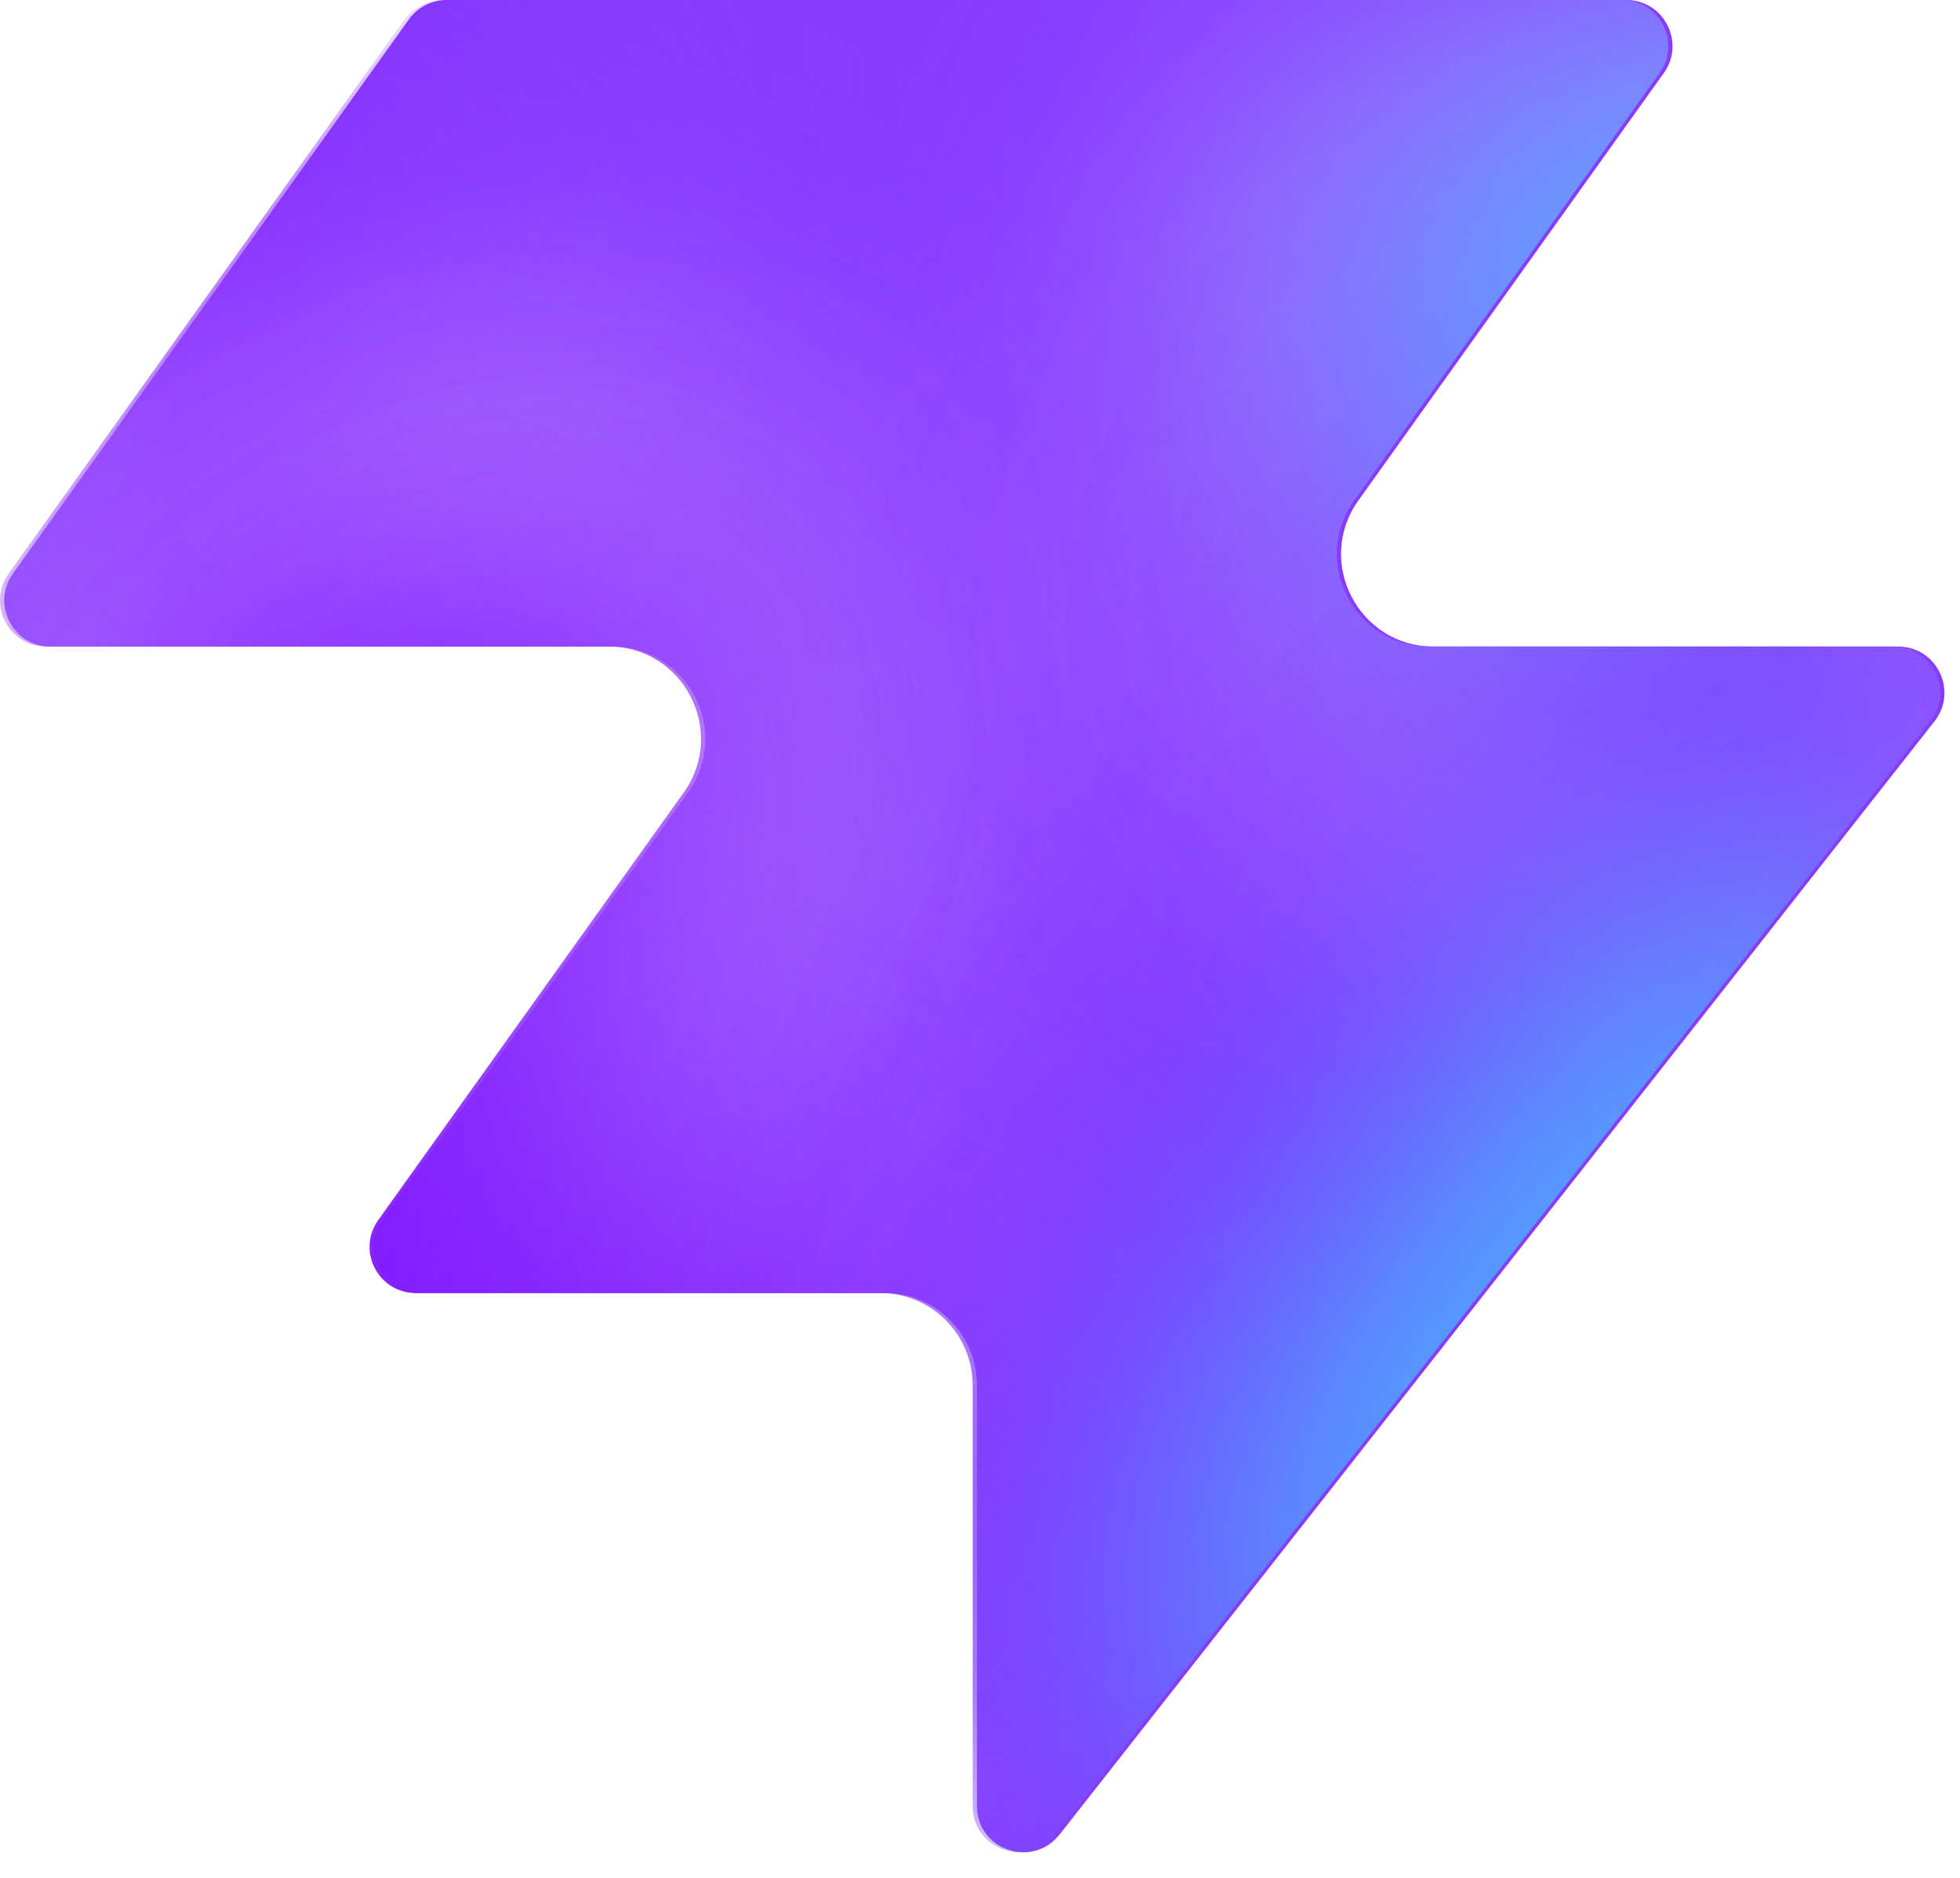
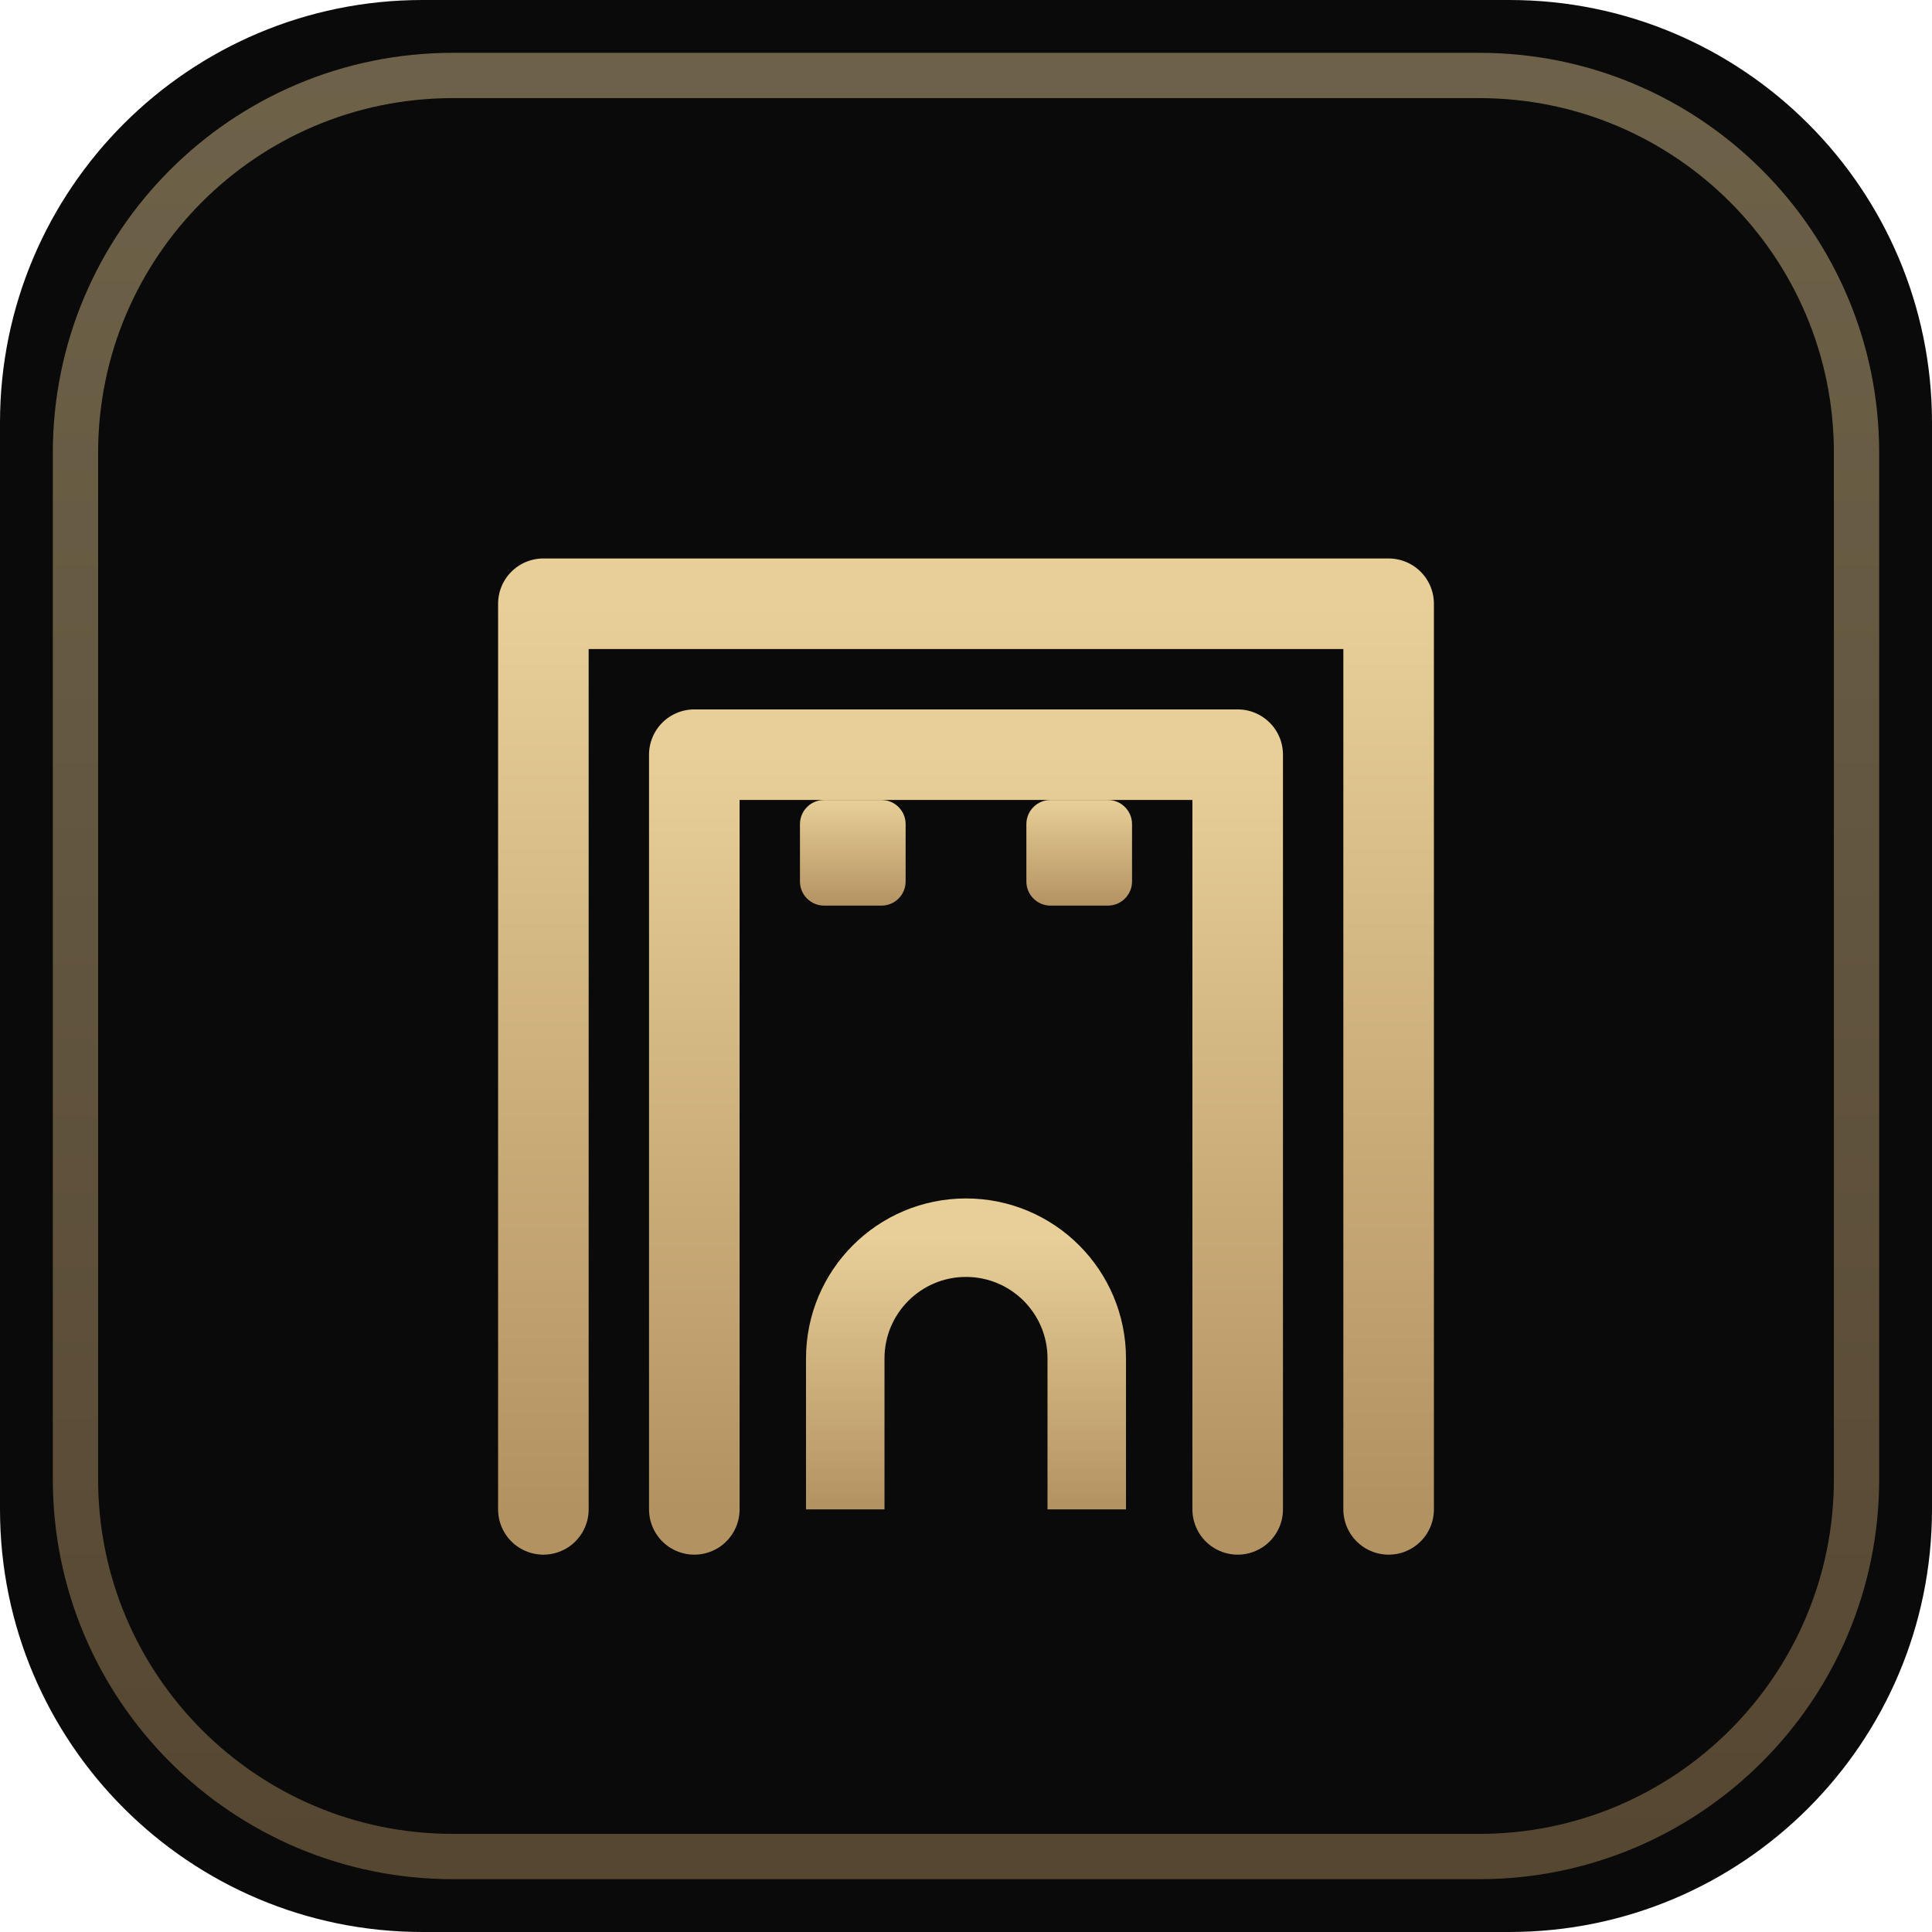
- <svg xmlns="http://www.w3.org/2000/svg" width="48" height="46" fill="none" viewBox="0 0 48 46">
-   <path fill="#863bff" d="M25.946 44.938c-.664.845-2.021.375-2.021-.698V33.937a2.26 2.26 0 0 0-2.262-2.262H10.287c-.92 0-1.456-1.04-.92-1.788l7.48-10.471c1.07-1.497 0-3.578-1.842-3.578H1.237c-.92 0-1.456-1.04-.92-1.788L10.013.474c.214-.297.556-.474.92-.474h28.894c.92 0 1.456 1.04.92 1.788l-7.48 10.471c-1.07 1.498 0 3.579 1.842 3.579h11.377c.943 0 1.473 1.088.89 1.83L25.947 44.94z" style="fill:#863bff;fill:color(display-p3 .525 .23 1);fill-opacity:1" />
-   <mask id="a" width="48" height="46" x="0" y="0" maskUnits="userSpaceOnUse" style="mask-type:alpha">
-     <path fill="#000" d="M25.842 44.938c-.664.844-2.021.375-2.021-.698V33.937a2.26 2.26 0 0 0-2.262-2.262H10.183c-.92 0-1.456-1.04-.92-1.788l7.48-10.471c1.07-1.498 0-3.579-1.842-3.579H1.133c-.92 0-1.456-1.04-.92-1.787L9.91.473c.214-.297.556-.474.92-.474h28.894c.92 0 1.456 1.04.92 1.788l-7.48 10.471c-1.07 1.498 0 3.578 1.842 3.578h11.377c.943 0 1.473 1.088.89 1.832L25.843 44.94z" style="fill:#000;fill-opacity:1" />
-   </mask>
-   <g mask="url(#a)">
-     <g filter="url(#b)">
-       <ellipse cx="5.508" cy="14.704" fill="#ede6ff" rx="5.508" ry="14.704" style="fill:#ede6ff;fill:color(display-p3 .927 .903 1);fill-opacity:1" transform="matrix(.00324 1 1 -.00324 -4.47 31.516)" />
-     </g>
-     <g filter="url(#c)">
-       <ellipse cx="10.399" cy="29.851" fill="#ede6ff" rx="10.399" ry="29.851" style="fill:#ede6ff;fill:color(display-p3 .927 .903 1);fill-opacity:1" transform="matrix(.00324 1 1 -.00324 -39.328 7.883)" />
-     </g>
-     <g filter="url(#d)">
-       <ellipse cx="5.508" cy="30.487" fill="#7e14ff" rx="5.508" ry="30.487" style="fill:#7e14ff;fill:color(display-p3 .492 .077 1);fill-opacity:1" transform="rotate(89.814 -25.913 -14.639)scale(1 -1)" />
-     </g>
-     <g filter="url(#e)">
-       <ellipse cx="5.508" cy="30.599" fill="#7e14ff" rx="5.508" ry="30.599" style="fill:#7e14ff;fill:color(display-p3 .492 .077 1);fill-opacity:1" transform="rotate(89.814 -32.644 -3.334)scale(1 -1)" />
-     </g>
-     <g filter="url(#f)">
-       <ellipse cx="5.508" cy="30.599" fill="#7e14ff" rx="5.508" ry="30.599" style="fill:#7e14ff;fill:color(display-p3 .492 .077 1);fill-opacity:1" transform="matrix(.00324 1 1 -.00324 -34.34 30.47)" />
-     </g>
-     <g filter="url(#g)">
-       <ellipse cx="14.072" cy="22.078" fill="#ede6ff" rx="14.072" ry="22.078" style="fill:#ede6ff;fill:color(display-p3 .927 .903 1);fill-opacity:1" transform="rotate(93.35 24.506 48.493)scale(-1 1)" />
-     </g>
-     <g filter="url(#h)">
-       <ellipse cx="3.47" cy="21.501" fill="#7e14ff" rx="3.47" ry="21.501" style="fill:#7e14ff;fill:color(display-p3 .492 .077 1);fill-opacity:1" transform="rotate(89.009 28.708 47.59)scale(-1 1)" />
-     </g>
-     <g filter="url(#i)">
-       <ellipse cx="3.47" cy="21.501" fill="#7e14ff" rx="3.47" ry="21.501" style="fill:#7e14ff;fill:color(display-p3 .492 .077 1);fill-opacity:1" transform="rotate(89.009 28.708 47.59)scale(-1 1)" />
-     </g>
-     <g filter="url(#j)">
-       <ellipse cx=".387" cy="8.972" fill="#7e14ff" rx="4.407" ry="29.108" style="fill:#7e14ff;fill:color(display-p3 .492 .077 1);fill-opacity:1" transform="rotate(39.51 .387 8.972)" />
-     </g>
-     <g filter="url(#k)">
-       <ellipse cx="47.523" cy="-6.092" fill="#7e14ff" rx="4.407" ry="29.108" style="fill:#7e14ff;fill:color(display-p3 .492 .077 1);fill-opacity:1" transform="rotate(37.892 47.523 -6.092)" />
-     </g>
-     <g filter="url(#l)">
-       <ellipse cx="41.412" cy="6.333" fill="#47bfff" rx="5.971" ry="9.665" style="fill:#47bfff;fill:color(display-p3 .28 .748 1);fill-opacity:1" transform="rotate(37.892 41.412 6.333)" />
-     </g>
-     <g filter="url(#m)">
-       <ellipse cx="-1.879" cy="38.332" fill="#7e14ff" rx="4.407" ry="29.108" style="fill:#7e14ff;fill:color(display-p3 .492 .077 1);fill-opacity:1" transform="rotate(37.892 -1.88 38.332)" />
-     </g>
-     <g filter="url(#n)">
-       <ellipse cx="-1.879" cy="38.332" fill="#7e14ff" rx="4.407" ry="29.108" style="fill:#7e14ff;fill:color(display-p3 .492 .077 1);fill-opacity:1" transform="rotate(37.892 -1.88 38.332)" />
-     </g>
-     <g filter="url(#o)">
-       <ellipse cx="35.651" cy="29.907" fill="#7e14ff" rx="4.407" ry="29.108" style="fill:#7e14ff;fill:color(display-p3 .492 .077 1);fill-opacity:1" transform="rotate(37.892 35.651 29.907)" />
-     </g>
-     <g filter="url(#p)">
-       <ellipse cx="38.418" cy="32.4" fill="#47bfff" rx="5.971" ry="15.297" style="fill:#47bfff;fill:color(display-p3 .28 .748 1);fill-opacity:1" transform="rotate(37.892 38.418 32.4)" />
-     </g>
+ <svg xmlns="http://www.w3.org/2000/svg" width="64" height="64" viewBox="0 0 64 64">
+   <defs>
+     <linearGradient id="dlc-gold" x1="0" y1="0" x2="0" y2="1">
+       <stop offset="0" stop-color="#e8cf97" />
+       <stop offset="1" stop-color="#b39262" />
+     </linearGradient>
+   </defs>
+   <rect width="64" height="64" rx="14" fill="#0a0a0a" />
+   <rect x="2.5" y="2.5" width="59" height="59" rx="12.5" fill="none" stroke="url(#dlc-gold)" stroke-opacity="0.45" stroke-width="1.5" />
+   <g fill="none" stroke="url(#dlc-gold)" stroke-width="3" stroke-linecap="round" stroke-linejoin="round">
+     <line x1="13" y1="16" x2="51" y2="16" />
+     <path d="M18 50V20h28v30" />
+     <path d="M23 50V25h18v25" />
+     <line x1="23" y1="34" x2="41" y2="34" />
  </g>
-   <defs>
-     <filter id="b" width="60.045" height="41.654" x="-19.77" y="16.149" color-interpolation-filters="sRGB" filterUnits="userSpaceOnUse">
-       <feFlood flood-opacity="0" result="BackgroundImageFix" />
-       <feBlend in="SourceGraphic" in2="BackgroundImageFix" result="shape" />
-       <feGaussianBlur result="effect1_foregroundBlur_2002_17158" stdDeviation="7.659" />
-     </filter>
-     <filter id="c" width="90.34" height="51.437" x="-54.613" y="-7.533" color-interpolation-filters="sRGB" filterUnits="userSpaceOnUse">
-       <feFlood flood-opacity="0" result="BackgroundImageFix" />
-       <feBlend in="SourceGraphic" in2="BackgroundImageFix" result="shape" />
-       <feGaussianBlur result="effect1_foregroundBlur_2002_17158" stdDeviation="7.659" />
-     </filter>
-     <filter id="d" width="79.355" height="29.4" x="-49.64" y="2.03" color-interpolation-filters="sRGB" filterUnits="userSpaceOnUse">
-       <feFlood flood-opacity="0" result="BackgroundImageFix" />
-       <feBlend in="SourceGraphic" in2="BackgroundImageFix" result="shape" />
-       <feGaussianBlur result="effect1_foregroundBlur_2002_17158" stdDeviation="4.596" />
-     </filter>
-     <filter id="e" width="79.579" height="29.4" x="-45.045" y="20.029" color-interpolation-filters="sRGB" filterUnits="userSpaceOnUse">
-       <feFlood flood-opacity="0" result="BackgroundImageFix" />
-       <feBlend in="SourceGraphic" in2="BackgroundImageFix" result="shape" />
-       <feGaussianBlur result="effect1_foregroundBlur_2002_17158" stdDeviation="4.596" />
-     </filter>
-     <filter id="f" width="79.579" height="29.4" x="-43.513" y="21.178" color-interpolation-filters="sRGB" filterUnits="userSpaceOnUse">
-       <feFlood flood-opacity="0" result="BackgroundImageFix" />
-       <feBlend in="SourceGraphic" in2="BackgroundImageFix" result="shape" />
-       <feGaussianBlur result="effect1_foregroundBlur_2002_17158" stdDeviation="4.596" />
-     </filter>
-     <filter id="g" width="74.749" height="58.852" x="15.756" y="-17.901" color-interpolation-filters="sRGB" filterUnits="userSpaceOnUse">
-       <feFlood flood-opacity="0" result="BackgroundImageFix" />
-       <feBlend in="SourceGraphic" in2="BackgroundImageFix" result="shape" />
-       <feGaussianBlur result="effect1_foregroundBlur_2002_17158" stdDeviation="7.659" />
-     </filter>
-     <filter id="h" width="61.377" height="25.362" x="23.548" y="2.284" color-interpolation-filters="sRGB" filterUnits="userSpaceOnUse">
-       <feFlood flood-opacity="0" result="BackgroundImageFix" />
-       <feBlend in="SourceGraphic" in2="BackgroundImageFix" result="shape" />
-       <feGaussianBlur result="effect1_foregroundBlur_2002_17158" stdDeviation="4.596" />
-     </filter>
-     <filter id="i" width="61.377" height="25.362" x="23.548" y="2.284" color-interpolation-filters="sRGB" filterUnits="userSpaceOnUse">
-       <feFlood flood-opacity="0" result="BackgroundImageFix" />
-       <feBlend in="SourceGraphic" in2="BackgroundImageFix" result="shape" />
-       <feGaussianBlur result="effect1_foregroundBlur_2002_17158" stdDeviation="4.596" />
-     </filter>
-     <filter id="j" width="56.045" height="63.649" x="-27.636" y="-22.853" color-interpolation-filters="sRGB" filterUnits="userSpaceOnUse">
-       <feFlood flood-opacity="0" result="BackgroundImageFix" />
-       <feBlend in="SourceGraphic" in2="BackgroundImageFix" result="shape" />
-       <feGaussianBlur result="effect1_foregroundBlur_2002_17158" stdDeviation="4.596" />
-     </filter>
-     <filter id="k" width="54.814" height="64.646" x="20.116" y="-38.415" color-interpolation-filters="sRGB" filterUnits="userSpaceOnUse">
-       <feFlood flood-opacity="0" result="BackgroundImageFix" />
-       <feBlend in="SourceGraphic" in2="BackgroundImageFix" result="shape" />
-       <feGaussianBlur result="effect1_foregroundBlur_2002_17158" stdDeviation="4.596" />
-     </filter>
-     <filter id="l" width="33.541" height="35.313" x="24.641" y="-11.323" color-interpolation-filters="sRGB" filterUnits="userSpaceOnUse">
-       <feFlood flood-opacity="0" result="BackgroundImageFix" />
-       <feBlend in="SourceGraphic" in2="BackgroundImageFix" result="shape" />
-       <feGaussianBlur result="effect1_foregroundBlur_2002_17158" stdDeviation="4.596" />
-     </filter>
-     <filter id="m" width="54.814" height="64.646" x="-29.286" y="6.009" color-interpolation-filters="sRGB" filterUnits="userSpaceOnUse">
-       <feFlood flood-opacity="0" result="BackgroundImageFix" />
-       <feBlend in="SourceGraphic" in2="BackgroundImageFix" result="shape" />
-       <feGaussianBlur result="effect1_foregroundBlur_2002_17158" stdDeviation="4.596" />
-     </filter>
-     <filter id="n" width="54.814" height="64.646" x="-29.286" y="6.009" color-interpolation-filters="sRGB" filterUnits="userSpaceOnUse">
-       <feFlood flood-opacity="0" result="BackgroundImageFix" />
-       <feBlend in="SourceGraphic" in2="BackgroundImageFix" result="shape" />
-       <feGaussianBlur result="effect1_foregroundBlur_2002_17158" stdDeviation="4.596" />
-     </filter>
-     <filter id="o" width="54.814" height="64.646" x="8.244" y="-2.416" color-interpolation-filters="sRGB" filterUnits="userSpaceOnUse">
-       <feFlood flood-opacity="0" result="BackgroundImageFix" />
-       <feBlend in="SourceGraphic" in2="BackgroundImageFix" result="shape" />
-       <feGaussianBlur result="effect1_foregroundBlur_2002_17158" stdDeviation="4.596" />
-     </filter>
-     <filter id="p" width="39.409" height="43.623" x="18.713" y="10.588" color-interpolation-filters="sRGB" filterUnits="userSpaceOnUse">
-       <feFlood flood-opacity="0" result="BackgroundImageFix" />
-       <feBlend in="SourceGraphic" in2="BackgroundImageFix" result="shape" />
-       <feGaussianBlur result="effect1_foregroundBlur_2002_17158" stdDeviation="4.596" />
-     </filter>
-   </defs>
+   <path d="M28 50v-5a4 4 0 0 1 8 0v5" fill="#0a0a0a" stroke="url(#dlc-gold)" stroke-width="2.6" />
+   <rect x="26.5" y="26.5" width="3.5" height="3.5" rx="0.8" fill="url(#dlc-gold)" />
+   <rect x="34" y="26.5" width="3.5" height="3.5" rx="0.8" fill="url(#dlc-gold)" />
</svg>
